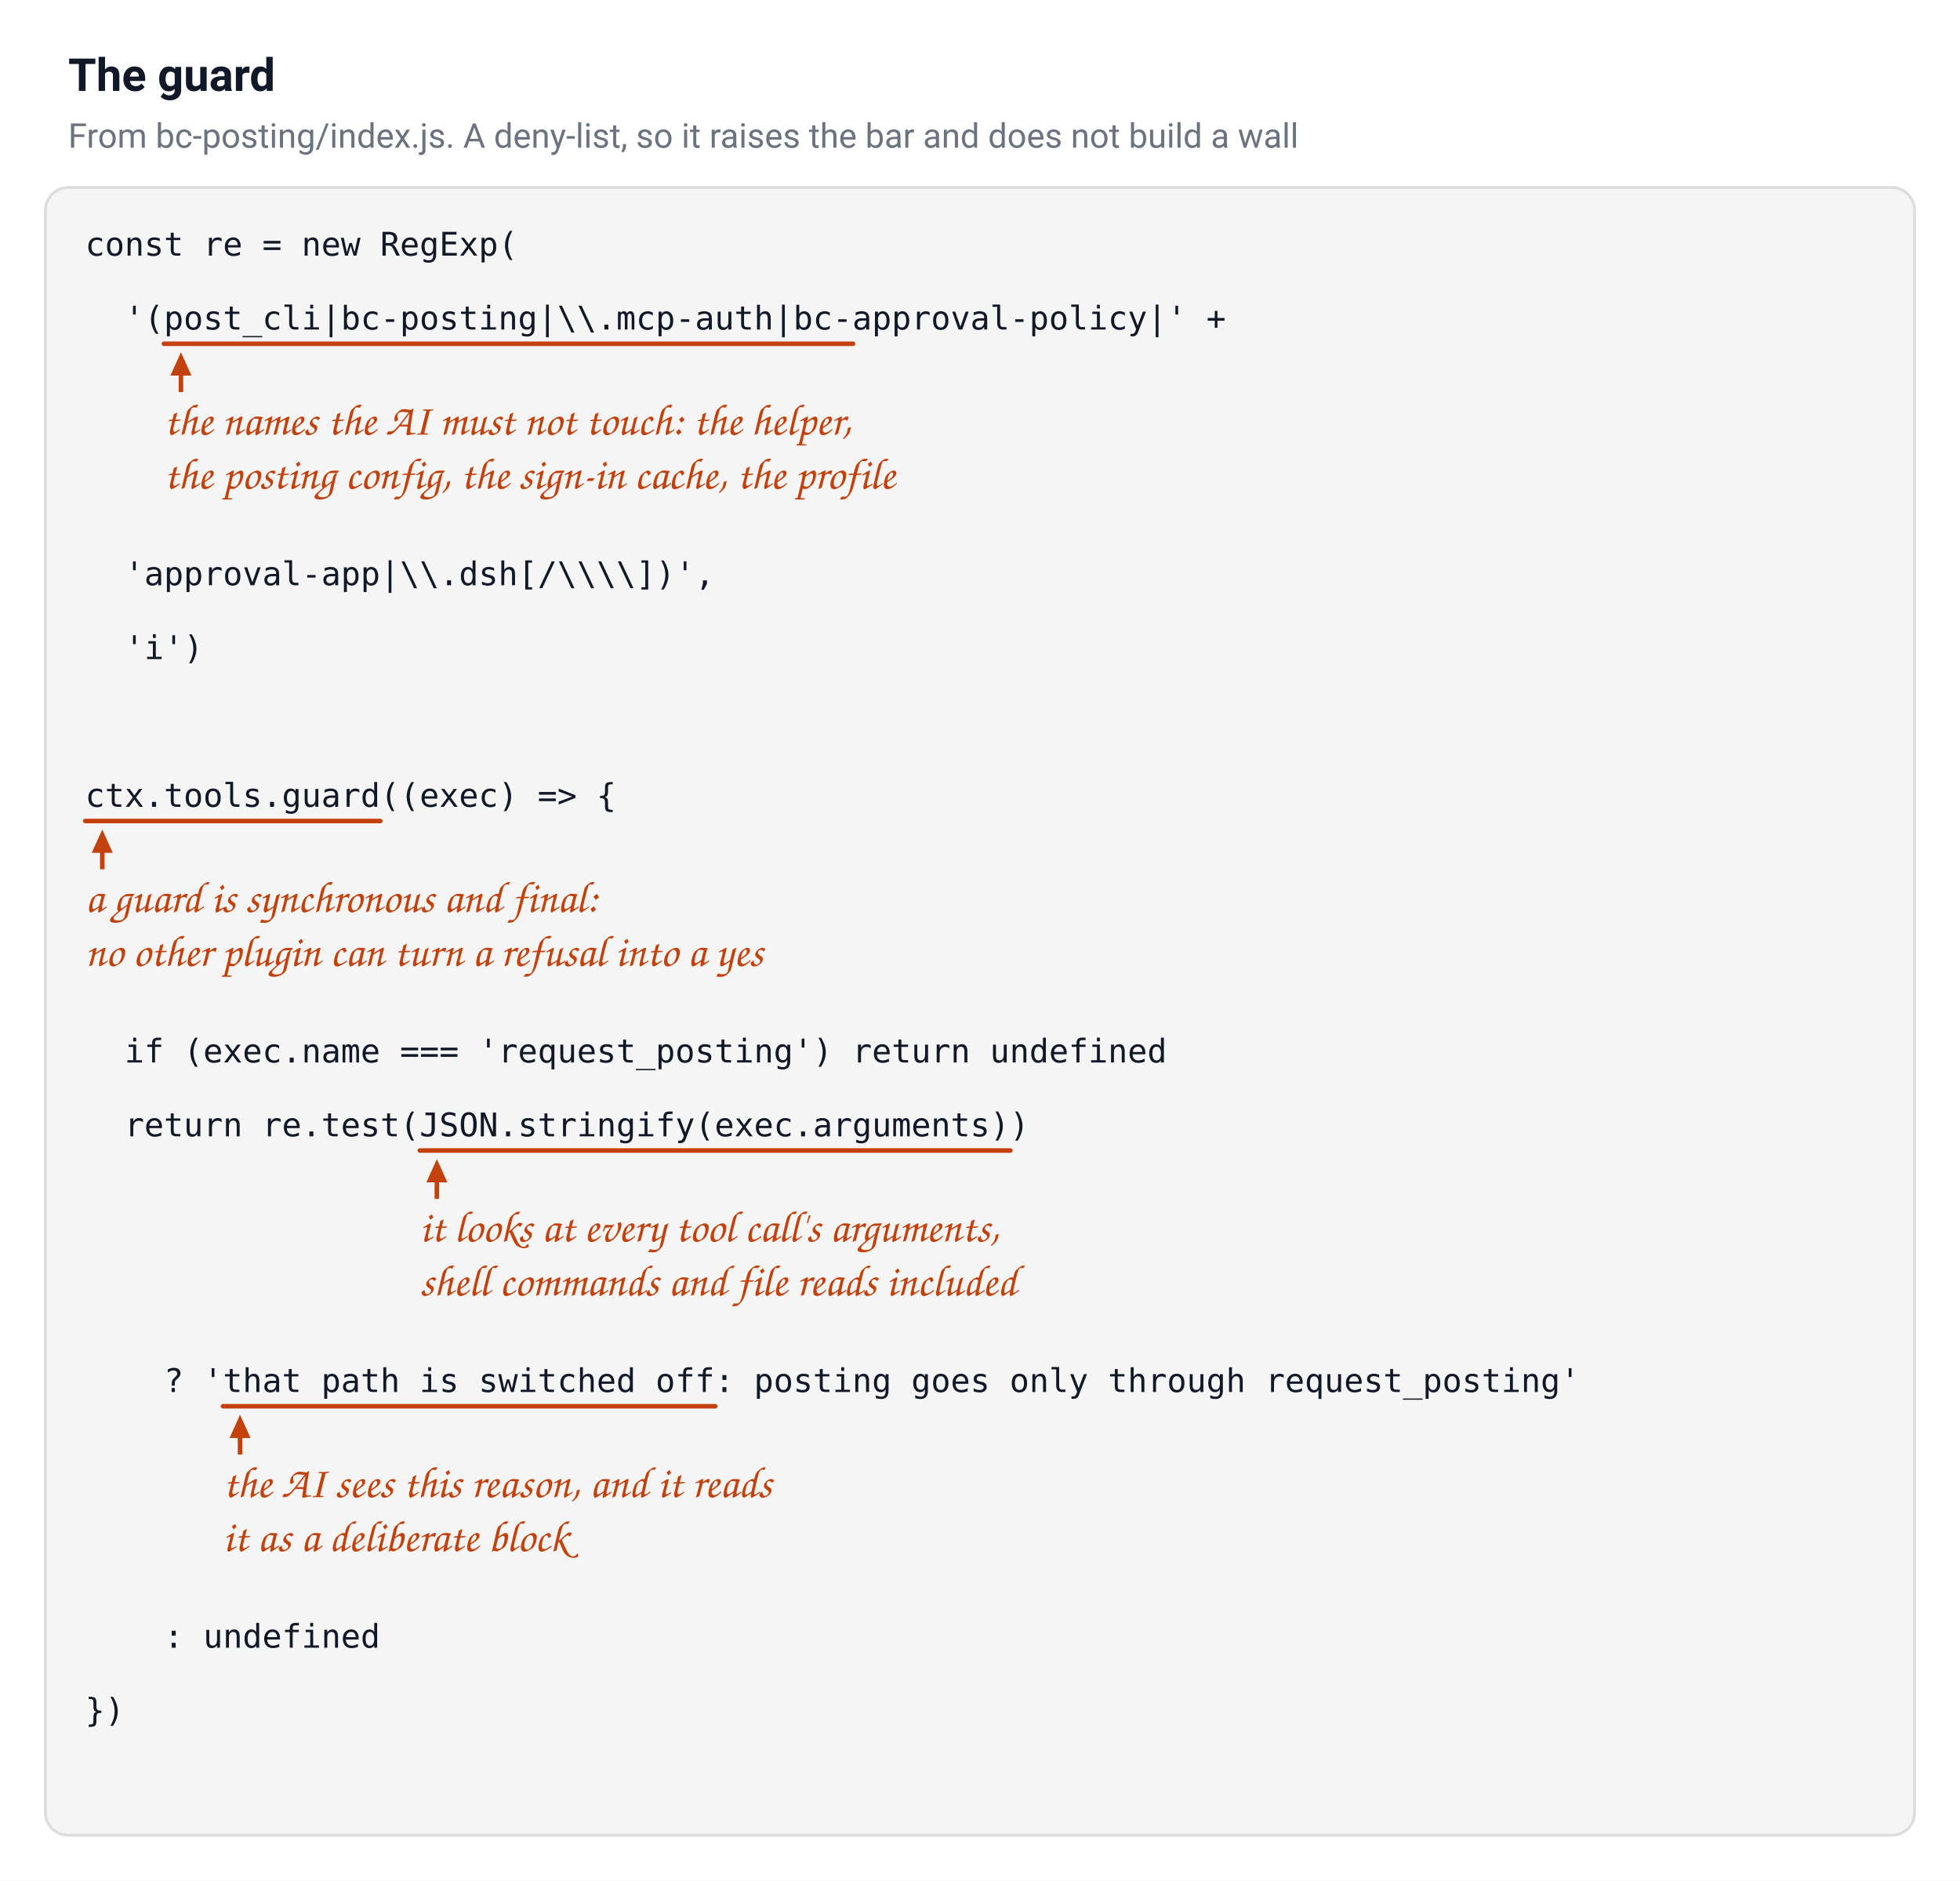
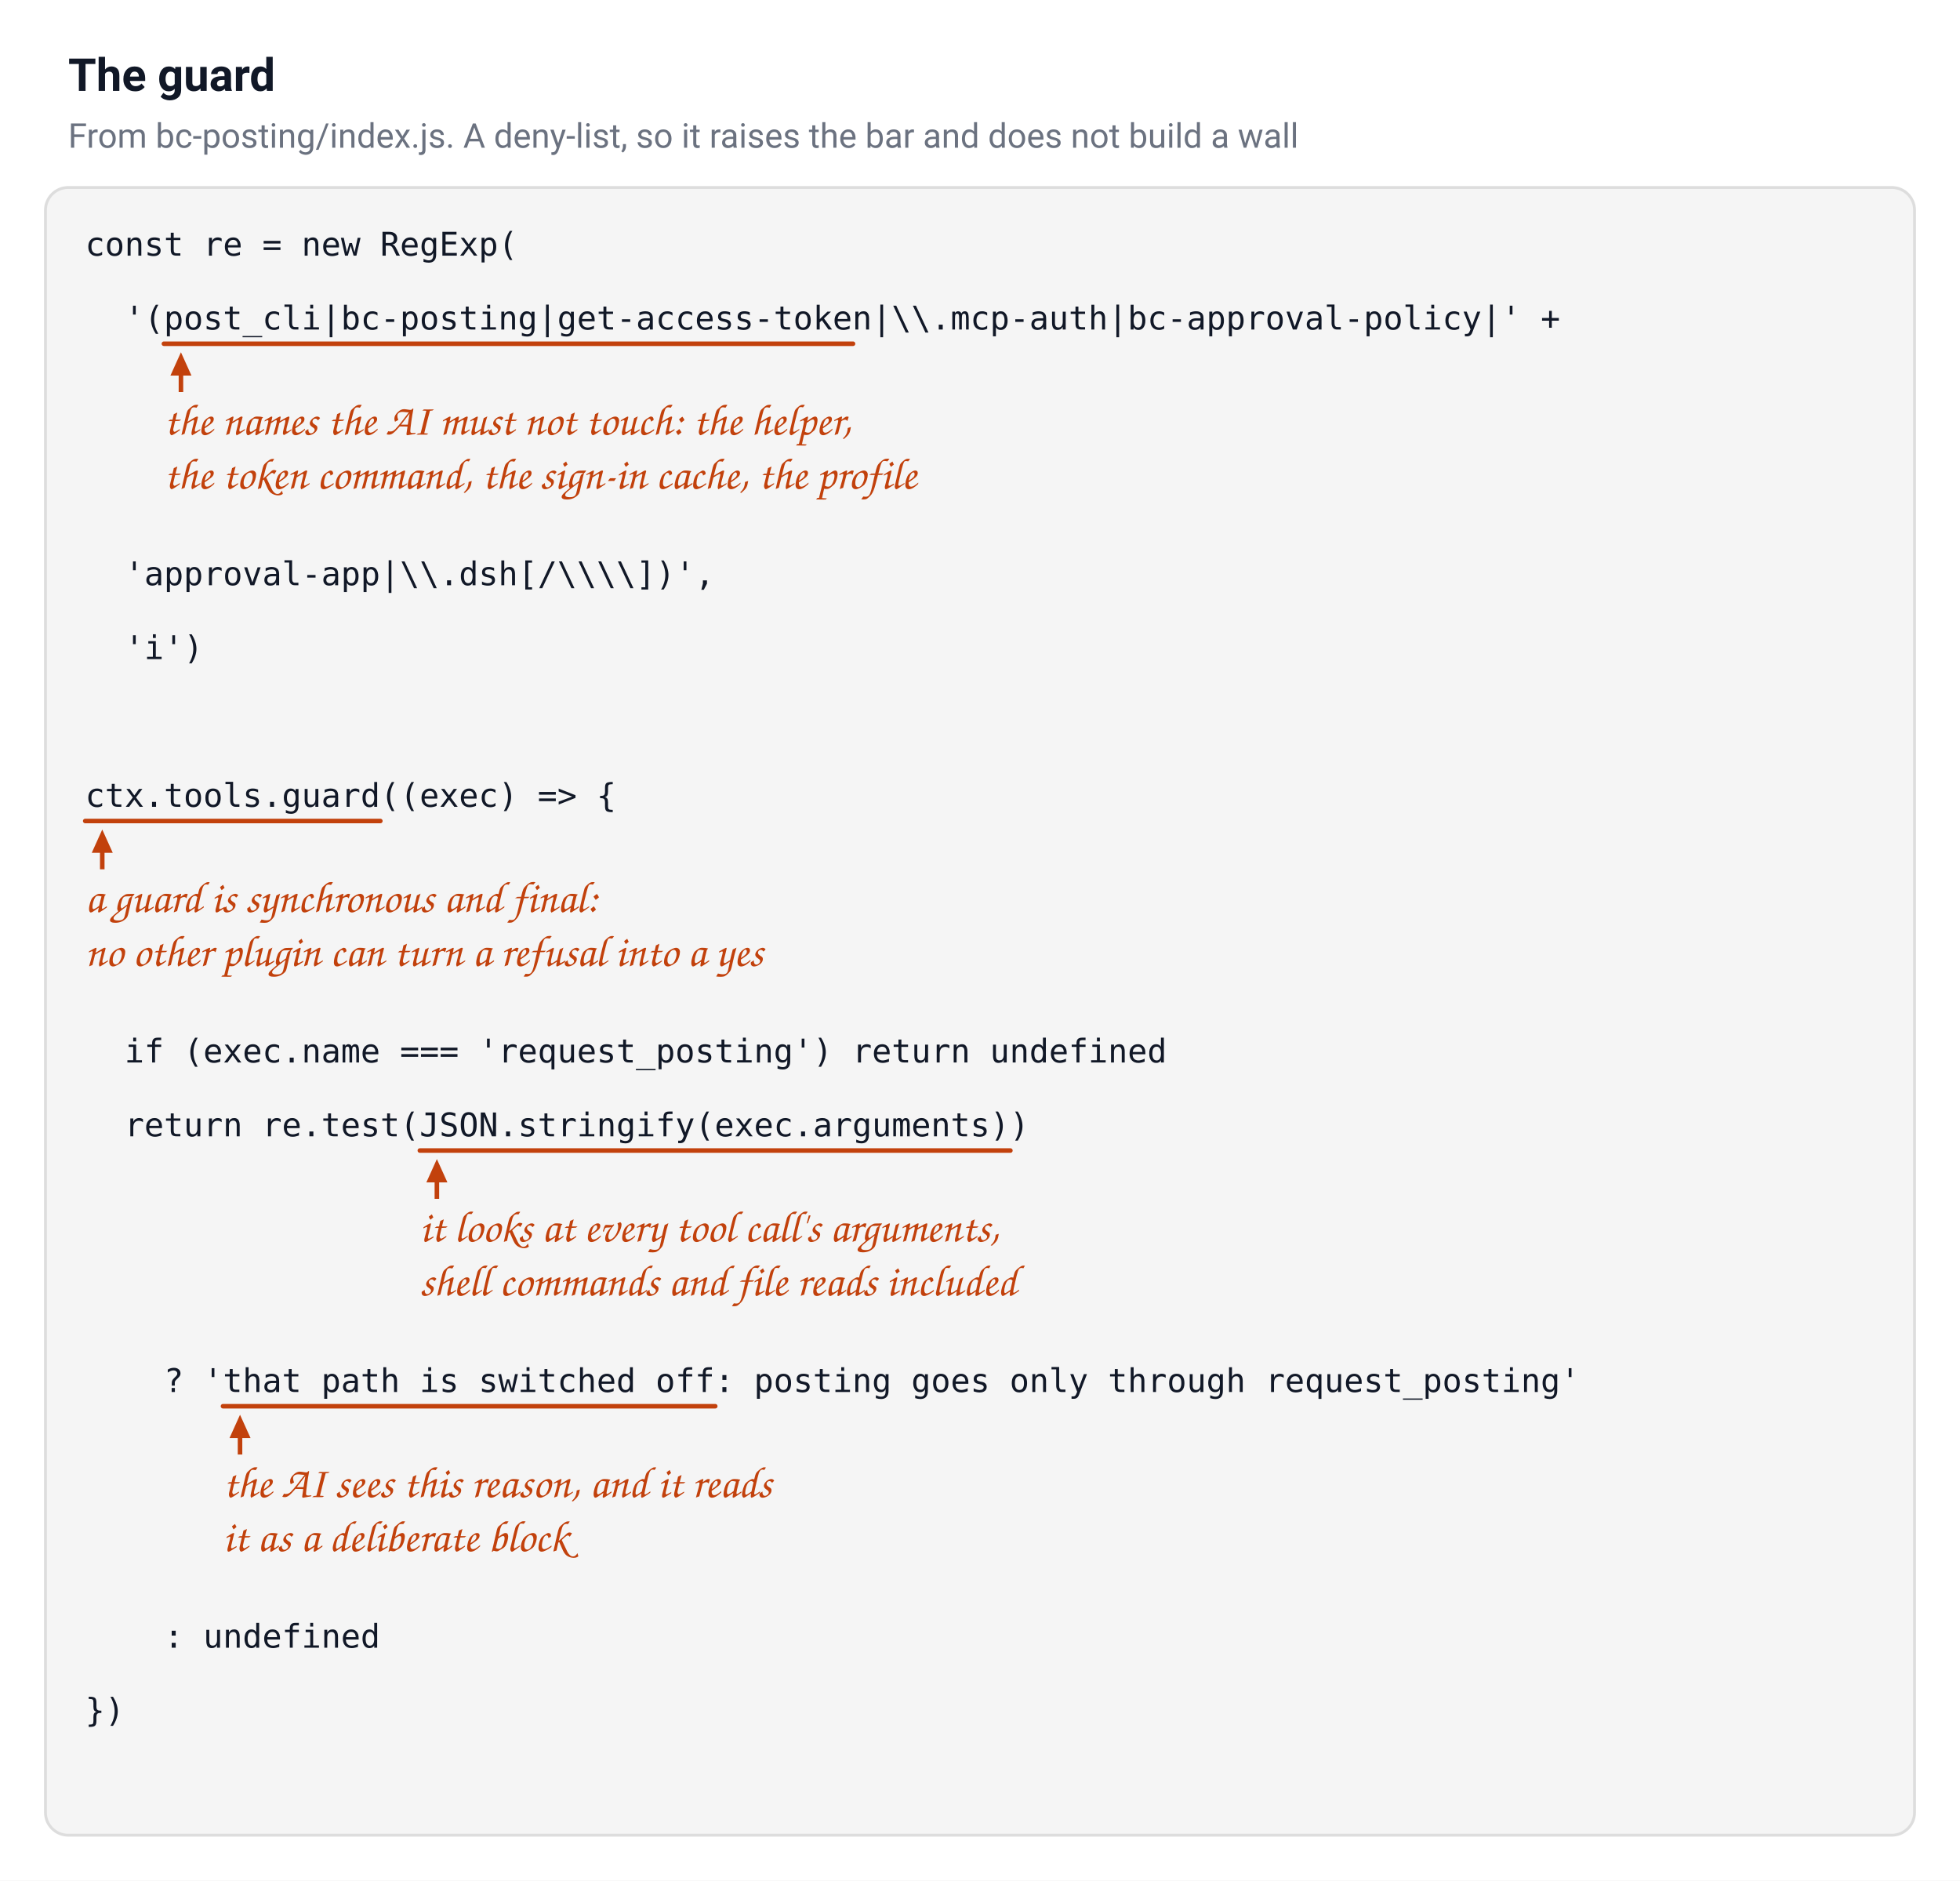
<svg xmlns="http://www.w3.org/2000/svg" viewBox="0 0 690 662" role="img" font-family="system-ui, -apple-system, 'Segoe UI', Roboto, sans-serif" style="max-width:100%;height:auto" aria-label="The guard, line by line. A pattern lists the names the AI must not touch: the posting helper, the posting configuration, the sign-in cache and the harness profile. A guard is synchronous and final, so no other plugin can turn its refusal back into a yes. It looks at the arguments of every tool call, shell commands and file reads included. The AI sees the reason and treats it as a deliberate block.">
  <rect width="690" height="662" fill="#ffffff" />
  <text x="24" y="32" font-size="16" font-weight="600" fill="#111827">The guard</text>
  <text x="24" y="52" font-size="12" fill="#6b7280">From bc-posting/index.js. A deny-list, so it raises the bar and does not build a wall</text>
  <rect x="16" y="66" width="658" height="580" rx="8" fill="#f5f5f5" stroke="#ddd" />
  <text x="30" y="90" font-size="11.5" fill="#111827" font-family="ui-monospace, Menlo, Consolas, monospace" xml:space="preserve">const re = new RegExp(</text>
-   <text x="30" y="116" font-size="11.5" fill="#111827" font-family="ui-monospace, Menlo, Consolas, monospace" xml:space="preserve">  '(post_cli|bc-posting|\\.mcp-auth|bc-approval-policy|' +</text>
+   <text x="30" y="116" font-size="11.5" fill="#111827" font-family="ui-monospace, Menlo, Consolas, monospace" xml:space="preserve">  '(post_cli|bc-posting|get-access-token|\\.mcp-auth|bc-approval-policy|' +</text>
  <path d="M57.7 121 L300.3 121" stroke="#c2410c" stroke-width="1.6" stroke-linecap="round" />
  <path d="M63.7 138 L63.7 132" stroke="#c2410c" stroke-width="1.6" />
  <path d="M63.7 124 L67.4 132.2 L60.0 132.2 Z" fill="#c2410c" />
  <text x="57.7" y="153" font-size="15.5" fill="#c2410c" font-family="'Bradley Hand', 'Chalkboard SE', 'Segoe Print', 'Comic Sans MS', cursive">the names the AI must not touch: the helper,</text>
-   <text x="57.7" y="172" font-size="15.5" fill="#c2410c" font-family="'Bradley Hand', 'Chalkboard SE', 'Segoe Print', 'Comic Sans MS', cursive">the posting config, the sign-in cache, the profile</text>
+   <text x="57.7" y="172" font-size="15.5" fill="#c2410c" font-family="'Bradley Hand', 'Chalkboard SE', 'Segoe Print', 'Comic Sans MS', cursive">the token command, the sign-in cache, the profile</text>
  <text x="30" y="206" font-size="11.5" fill="#111827" font-family="ui-monospace, Menlo, Consolas, monospace" xml:space="preserve">  'approval-app|\\.dsh[/\\\\])',</text>
  <text x="30" y="232" font-size="11.5" fill="#111827" font-family="ui-monospace, Menlo, Consolas, monospace" xml:space="preserve">  'i')</text>
  <text x="30" y="258" font-size="11.5" fill="#111827" font-family="ui-monospace, Menlo, Consolas, monospace" xml:space="preserve" />
  <text x="30" y="284" font-size="11.5" fill="#111827" font-family="ui-monospace, Menlo, Consolas, monospace" xml:space="preserve">ctx.tools.guard((exec) =&gt; {</text>
  <path d="M30.0 289 L133.9 289" stroke="#c2410c" stroke-width="1.6" stroke-linecap="round" />
  <path d="M36.0 306 L36.0 300" stroke="#c2410c" stroke-width="1.6" />
  <path d="M36.0 292 L39.7 300.2 L32.3 300.2 Z" fill="#c2410c" />
  <text x="30.0" y="321" font-size="15.5" fill="#c2410c" font-family="'Bradley Hand', 'Chalkboard SE', 'Segoe Print', 'Comic Sans MS', cursive">a guard is synchronous and final:</text>
  <text x="30.0" y="340" font-size="15.5" fill="#c2410c" font-family="'Bradley Hand', 'Chalkboard SE', 'Segoe Print', 'Comic Sans MS', cursive">no other plugin can turn a refusal into a yes</text>
  <text x="30" y="374" font-size="11.5" fill="#111827" font-family="ui-monospace, Menlo, Consolas, monospace" xml:space="preserve">  if (exec.name === 'request_posting') return undefined</text>
  <text x="30" y="400" font-size="11.5" fill="#111827" font-family="ui-monospace, Menlo, Consolas, monospace" xml:space="preserve">  return re.test(JSON.stringify(exec.arguments))</text>
  <path d="M147.8 405 L355.7 405" stroke="#c2410c" stroke-width="1.6" stroke-linecap="round" />
  <path d="M153.8 422 L153.8 416" stroke="#c2410c" stroke-width="1.6" />
  <path d="M153.8 408 L157.5 416.2 L150.1 416.2 Z" fill="#c2410c" />
  <text x="147.8" y="437" font-size="15.5" fill="#c2410c" font-family="'Bradley Hand', 'Chalkboard SE', 'Segoe Print', 'Comic Sans MS', cursive">it looks at every tool call's arguments,</text>
  <text x="147.8" y="456" font-size="15.5" fill="#c2410c" font-family="'Bradley Hand', 'Chalkboard SE', 'Segoe Print', 'Comic Sans MS', cursive">shell commands and file reads included</text>
  <text x="30" y="490" font-size="11.5" fill="#111827" font-family="ui-monospace, Menlo, Consolas, monospace" xml:space="preserve">    ? 'that path is switched off: posting goes only through request_posting'</text>
  <path d="M78.5 495 L251.8 495" stroke="#c2410c" stroke-width="1.6" stroke-linecap="round" />
  <path d="M84.5 512 L84.5 506" stroke="#c2410c" stroke-width="1.6" />
  <path d="M84.5 498 L88.2 506.2 L80.8 506.2 Z" fill="#c2410c" />
  <text x="78.5" y="527" font-size="15.5" fill="#c2410c" font-family="'Bradley Hand', 'Chalkboard SE', 'Segoe Print', 'Comic Sans MS', cursive">the AI sees this reason, and it reads</text>
  <text x="78.5" y="546" font-size="15.5" fill="#c2410c" font-family="'Bradley Hand', 'Chalkboard SE', 'Segoe Print', 'Comic Sans MS', cursive">it as a deliberate block</text>
  <text x="30" y="580" font-size="11.5" fill="#111827" font-family="ui-monospace, Menlo, Consolas, monospace" xml:space="preserve">    : undefined</text>
  <text x="30" y="606" font-size="11.5" fill="#111827" font-family="ui-monospace, Menlo, Consolas, monospace" xml:space="preserve">})</text>
</svg>
